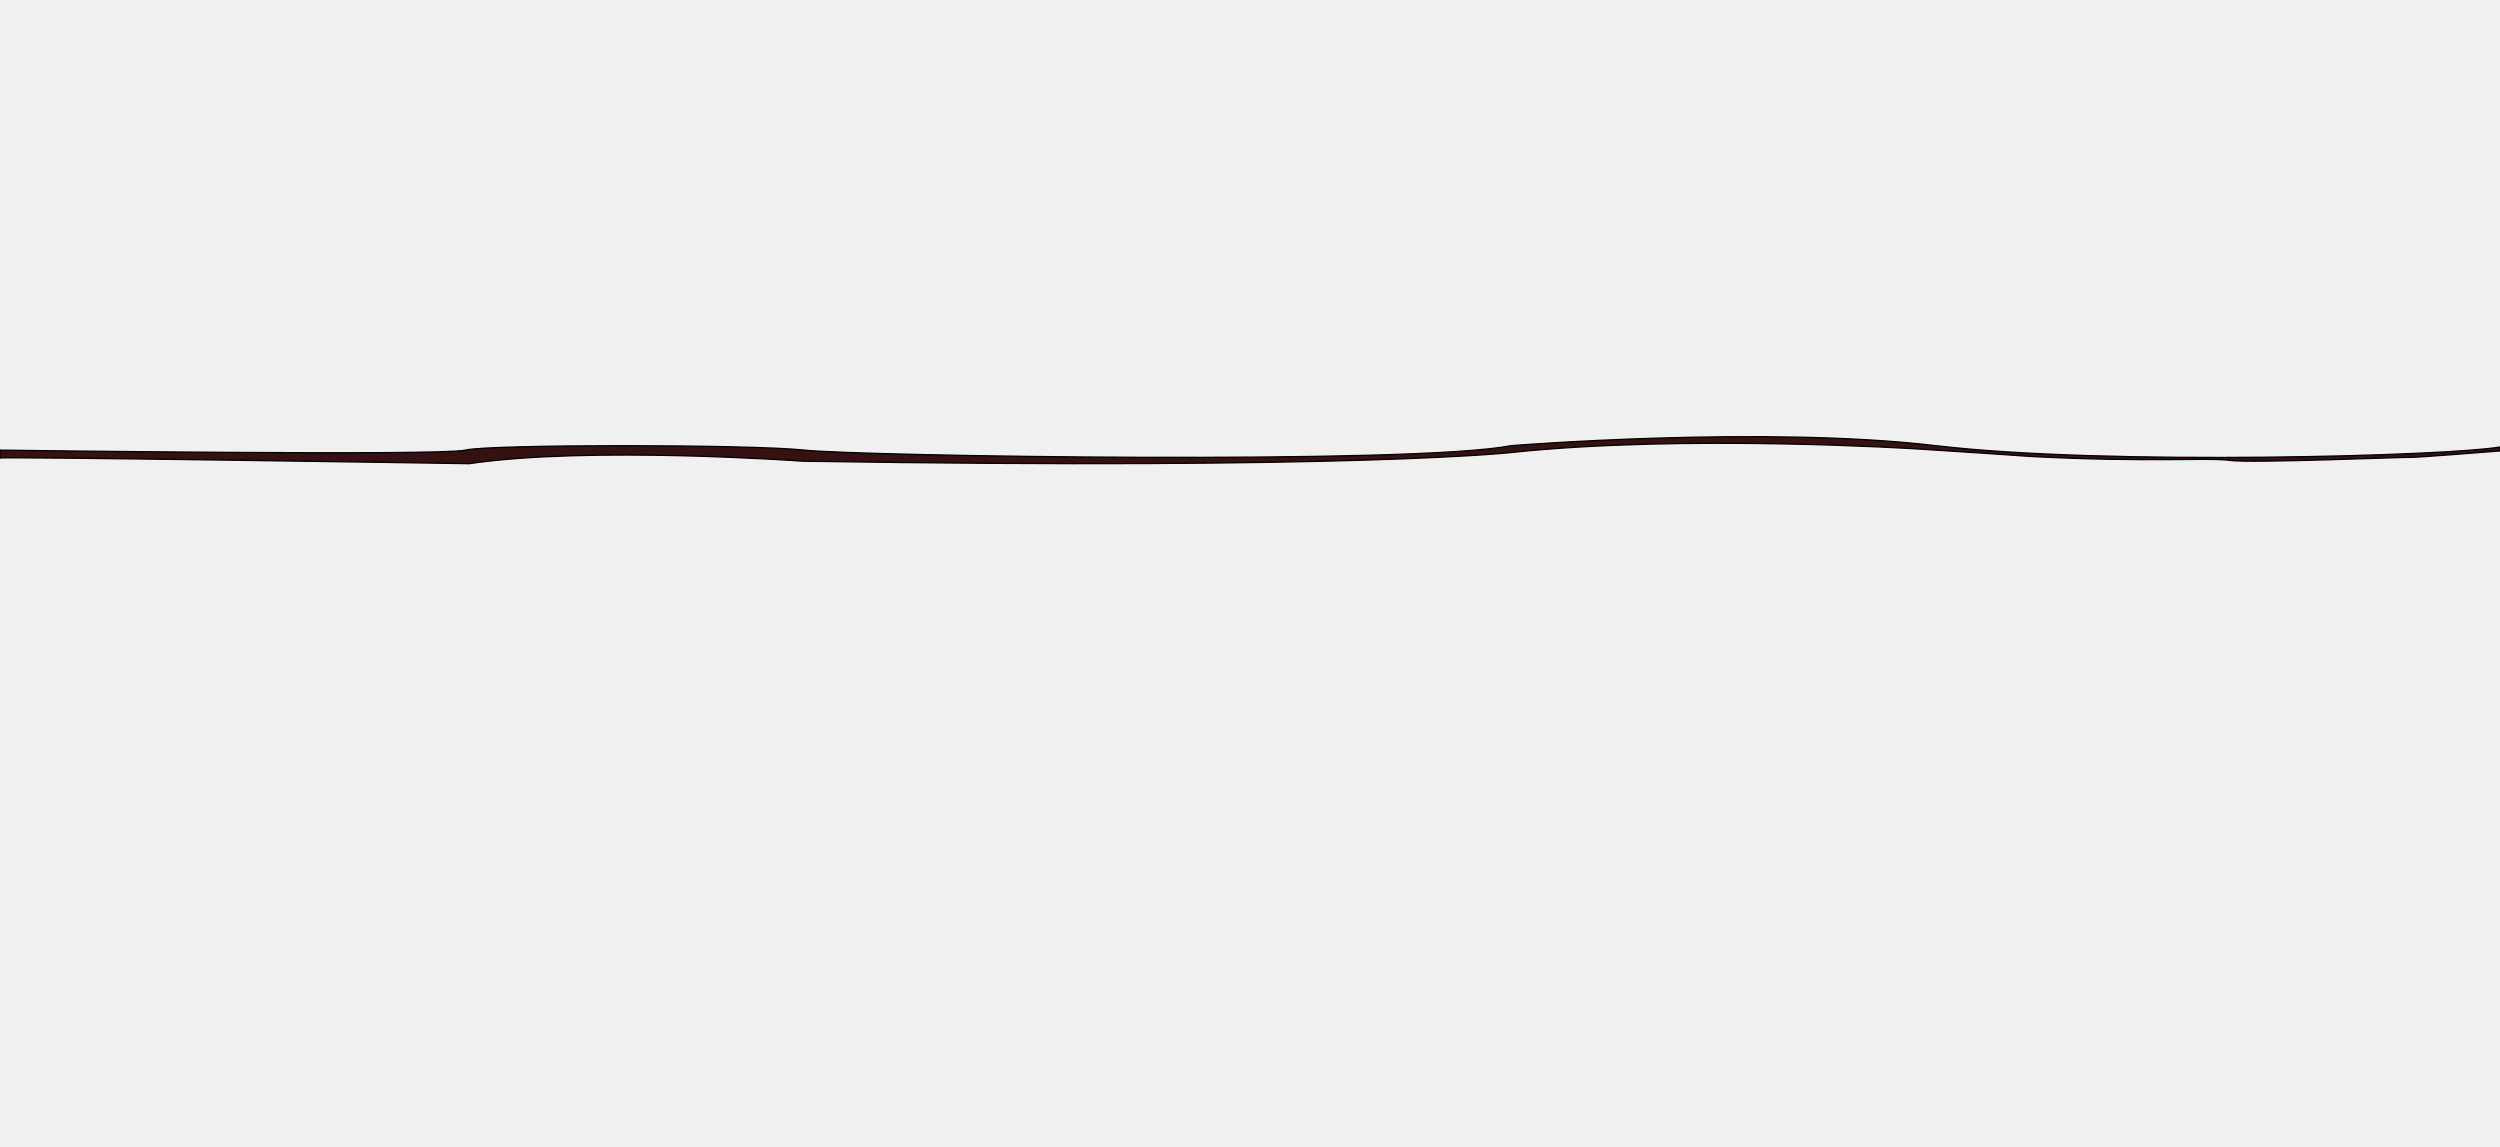
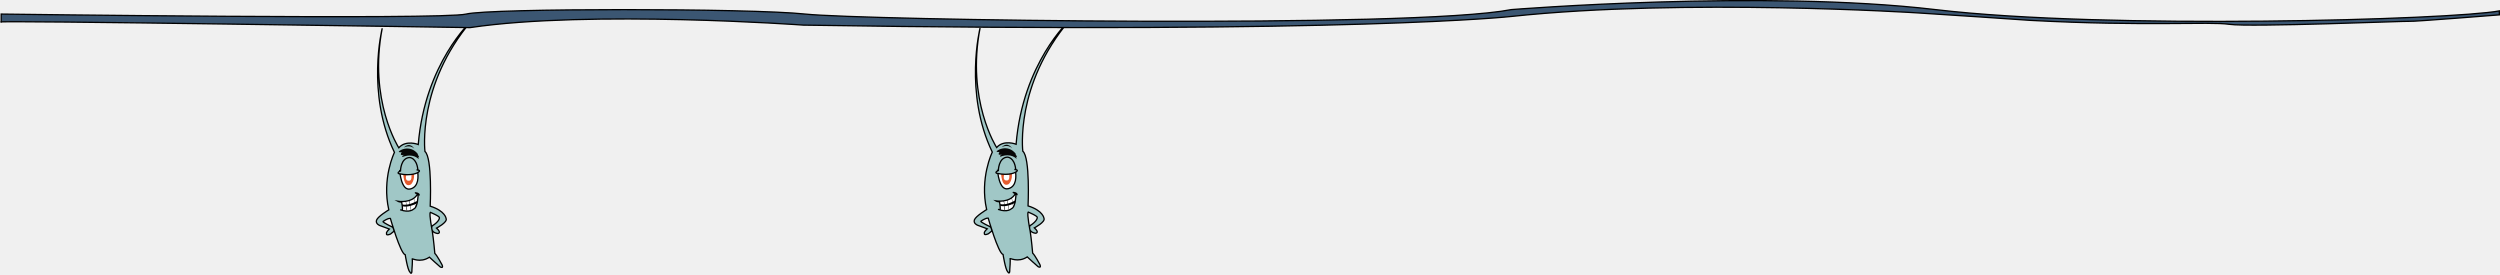
- <svg xmlns="http://www.w3.org/2000/svg" version="1.1" id="Layer_1" x="0px" y="0px" viewBox="0 0 1900 871" style="enable-background:new 0 0 1900 871;" xml:space="preserve">
+ <svg xmlns="http://www.w3.org/2000/svg" version="1.1" id="Layer_1" x="0px" y="0px" viewBox="0 0 1901.4 208.5" style="enable-background:new 0 0 1901.4 208.5;" xml:space="preserve">
  <style type="text/css">
- 	.st0{fill:#351111;stroke:#000000;stroke-miterlimit:10;}
+ 	.st0{fill:#A0C7C6;stroke:#000000;stroke-miterlimit:10;}
+ 	.st1{fill:#FFFFFF;stroke:#000000;stroke-miterlimit:10;}
+ 	.st2{fill:#E55C2F;}
+ 	.st3{fill:#FFFFFF;}
+ 	.st4{fill:#070707;}
+ 	.st5{fill:#3B5672;stroke:#000000;stroke-miterlimit:10;}
</style>
-   <path class="st0" d="M0,342.1c0,0,335.6,4.5,353.6,0c18-4.5,216-4.5,258,0c42,4.5,462,11.2,537-3.4c0,0,192-15.4,322.5,0  c130.5,15.4,392.9,7.7,428.9,1v3c0,0-66.3,5.3-68,4.9s-121.7,4.6-137.3,2.3s-63,1.7-151.3-3c0,0-76-5.2-86-5.7  c0,0-177-11.3-308.7,2.7c0,0-118.2,13.3-538.6,6.6c0,0-162-11.7-253.5,1.9c0,0-371.3-5.8-356.6-4.2V342.1z" />
+   <g>
+     <path class="st0" d="M781.3,195.4c0,0,7.7,7.1,8.2,7.4c0.5,0.3,2.6,1.3,1.4-1.6c0,0-3.7-7-5.5-8.7c0,0-0.9-10.4-1.9-16.7   c0,0-2.6-13.1-1.5-14.5c0,0,7.4,3,6.9,4.2c0,0,0.2,2.6-5.6,6.2c0,0-1.8,4.8,4.3,5.7c0,0,3.4-0.2-0.9-4.1c0,0,8.6-4.5,7.3-7.3   c0,0-0.6-5.8-12.1-9.4c0,0,1.7-36.9-4-41.6c0,0-6.1-50.5,35.4-99.4c0,0-35.4,32.3-40.5,94.1c0,0-9.3-3.7-14.8,2.5   c0,0-23.2-36-12.6-90.9c0,0-12.4,49.2,9.3,94.4c0,0-9.7,19.7-4.3,43.7c0,0-8.3,5-9.3,7.8c-1,2.8,2.4,4.1,2.4,4.1l7.3,2.7   c0,0-2.7,2.5-2.1,3.4c0,0-0.7,2,3,0.4l2.6-2.1c0,0,0-2.2-1.2-3.2c0,0-7.5-3.6-7.1-4.2c0,0,3.4-2.6,5.6-2.4c0,0,7.6,26.7,11.3,27.7   c0,0,1.8,11.5,3.5,13c0,0,1.7,3.3,1.6-1.8c0,0,0.6-7.1,0.2-8C767.7,195.9,774.2,200.1,781.3,195.4z" />
+     <path class="st1" d="M758.7,129.6c0,0,1,15.8,8.2,13.9c6.4-1.7,6.1-9.4,5.3-14.5C772.2,129,767.1,131.6,758.7,129.6z" />
+     <path class="st2" d="M761.4,131c0,0-0.1,12.3,5.8,9c0,0,3.4-3,2.2-9.4L761.4,131z" />
+     <path class="st3" d="M767.6,132.6c0,0,0.6,4.8-1.6,4.6c0,0-3.5,0.9-2.4-4.1L767.6,132.6z" />
+     <path class="st0" d="M771.5,128.9c0,0,4.1,0.1,1.2,1.9c0,0-4.6,3.2-14.6,1c0,0-2-0.6,1.2-2.1c0,0,0.1-9.8,6.9-10.2   c0,0,5.3,0,6.3,9.2l0,0.2L771.5,128.9z" />
+     <path class="st4" d="M760.9,115.3c0,0-0.9,0.6-2.7,0.2c-1.8-0.5,8.3-6.9,14.6,1.8l-0.5,0c0,0,1.2,1.4,1.2,2.3c0,0-0.6-0.1-1-0.6   c0,0,0.8,1.3,0.6,1.8c0,0-4.1-4.8-12.2-1.6c0,0-1.3-0.8,1.3-1.6c0,0-2.2,0.3-2.6-0.1C759.5,117.3,759.5,115.5,760.9,115.3z" />
+     <path class="st4" d="M761.8,111.9c0,0,4.7-2.5,8,0.9C769.8,112.9,766.7,107.3,761.8,111.9z" />
+     <path class="st1" d="M757.2,152.8c0,0,10.9,1.8,15-5.4c0,0-0.3-0.5-1.5-0.9c-1.2-0.4,3.4-0.1,2.8,1.9c0,0,0.1-0.5-0.8-0.5   c0,0-0.2,9.7-3.4,10.8c0,0-3.1,3.2-10.2,0.5c0,0,0.7,0.4,1.4,0.2s-0.3-5.9-0.3-5.9S757.7,153.2,757.2,152.8z" />
+     <path class="st0" d="M771.6,154c0,0-5.9,3.1-10.4,2.2l0-0.4c0,0,3.8,1,10.4-2.5C771.6,153.4,772.2,153.7,771.6,154z" />
+     <path d="M763.6,152.9c0,0,1,5.5,0.8,6.9l-0.4,0c0,0-0.1-5.5-0.8-6.9L763.6,152.9z" />
+     <path d="M766.2,152.4c0,0,1.1,5.4,1.1,6.7c0,0,0.2,0.3-0.2,0.2c0,0-1.1-6.9-1.3-7.3C765.8,152,766,151.6,766.2,152.4z" />
+     <path d="M769.6,150.4c0,0,0.8,6,1.3,6.5c0,0,0.2,0.6-0.3,0.4c0,0-1.1-5.8-1.3-6.9L769.6,150.4z" />
+   </g>
+   <g>
+     <path class="st0" d="M326.6,195.6c0,0,7.7,7.1,8.2,7.4c0.5,0.3,2.6,1.3,1.4-1.6c0,0-3.7-7-5.5-8.7c0,0-0.9-10.4-1.9-16.7   c0,0-2.6-13.1-1.5-14.5c0,0,7.4,3,6.9,4.2c0,0,0.2,2.6-5.6,6.2c0,0-1.8,4.8,4.3,5.7c0,0,3.4-0.2-0.9-4.1c0,0,8.6-4.5,7.3-7.3   c0,0-0.6-5.8-12.1-9.4c0,0,1.7-36.9-4-41.6c0,0-6.1-50.5,35.4-99.4c0,0-35.4,32.3-40.5,94.1c0,0-9.3-3.7-14.8,2.5   c0,0-23.2-36-12.6-90.9c0,0-12.4,49.2,9.3,94.4c0,0-9.7,19.7-4.3,43.7c0,0-8.3,5-9.3,7.8c-1,2.8,2.4,4.1,2.4,4.1l7.3,2.7   c0,0-2.7,2.5-2.1,3.4c0,0-0.7,2,3,0.4l2.6-2.1c0,0,0-2.2-1.2-3.2c0,0-7.5-3.6-7.1-4.2c0,0,3.4-2.6,5.6-2.4c0,0,7.6,26.7,11.3,27.7   c0,0,1.8,11.5,3.5,13c0,0,1.7,3.3,1.6-1.8c0,0,0.6-7.1,0.2-8C312.9,196.1,319.4,200.4,326.6,195.6z" />
+     <path class="st1" d="M304,129.8c0,0,1,15.8,8.2,13.9c6.4-1.7,6.1-9.4,5.3-14.5C317.5,129.2,312.4,131.8,304,129.8z" />
+     <path class="st2" d="M306.7,131.3c0,0-0.1,12.3,5.8,9c0,0,3.4-3,2.2-9.4L306.7,131.3z" />
+     <path class="st3" d="M312.9,132.8c0,0,0.6,4.8-1.6,4.6c0,0-3.5,0.9-2.4-4.1L312.9,132.8z" />
+     <path class="st0" d="M316.8,129.2c0,0,4.1,0.1,1.2,1.9c0,0-4.6,3.2-14.6,1c0,0-2-0.6,1.2-2.1c0,0,0.1-9.8,6.9-10.2   c0,0,5.3,0,6.3,9.2l0,0.2L316.8,129.2z" />
+     <path class="st4" d="M306.2,115.5c0,0-0.9,0.6-2.7,0.2c-1.8-0.5,8.3-6.9,14.6,1.8l-0.5,0c0,0,1.2,1.4,1.2,2.3c0,0-0.6-0.1-1-0.6   c0,0,0.8,1.3,0.6,1.8c0,0-4.1-4.8-12.2-1.6c0,0-1.3-0.8,1.3-1.6c0,0-2.2,0.3-2.6-0.1C304.8,117.6,304.8,115.8,306.2,115.5z" />
+     <path class="st4" d="M307.1,112.2c0,0,4.7-2.5,8,0.9C315.1,113.1,312,107.5,307.1,112.2z" />
+     <path class="st1" d="M302.5,153.1c0,0,10.9,1.8,15-5.4c0,0-0.3-0.5-1.5-0.9c-1.2-0.4,3.4-0.1,2.8,1.9c0,0,0.1-0.5-0.8-0.5   c0,0-0.2,9.7-3.4,10.8c0,0-3.1,3.2-10.2,0.5c0,0,0.7,0.4,1.4,0.2c0.8-0.3-0.3-5.9-0.3-5.9S303,153.4,302.5,153.1z" />
+     <path class="st0" d="M316.8,154.3c0,0-5.9,3.1-10.4,2.2l0-0.4c0,0,3.8,1,10.4-2.5C316.9,153.7,317.5,154,316.8,154.3z" />
+     <path d="M308.8,153.2c0,0,1,5.5,0.8,6.9l-0.4,0c0,0-0.1-5.5-0.8-6.9L308.8,153.2z" />
+     <path d="M311.4,152.7c0,0,1.1,5.4,1.1,6.7c0,0,0.2,0.3-0.2,0.2c0,0-1.1-6.9-1.3-7.3C311.1,152.3,311.3,151.8,311.4,152.7z" />
+     <path d="M314.9,150.7c0,0,0.8,6,1.3,6.5c0,0,0.2,0.6-0.3,0.4c0,0-1.1-5.8-1.3-6.9L314.9,150.7z" />
+   </g>
+   <path class="st5" d="M0.9,10.7c0,0,335.6,4.5,353.6,0c18-4.5,216-4.5,258,0c42,4.5,462,11.2,537-3.4c0,0,192-15.4,322.5,0  s392.9,7.7,428.9,1v3c0,0-66.3,5.3-68,4.9c-1.7-0.3-121.7,4.6-137.3,2.3c-15.7-2.3-63,1.7-151.3-3c0,0-76-5.2-86-5.7  c0,0-177-11.3-308.7,2.7c0,0-118.2,13.3-538.6,6.6c0,0-162-11.7-253.5,1.9c0,0-371.3-5.8-356.6-4.2V10.7z" />
</svg>
